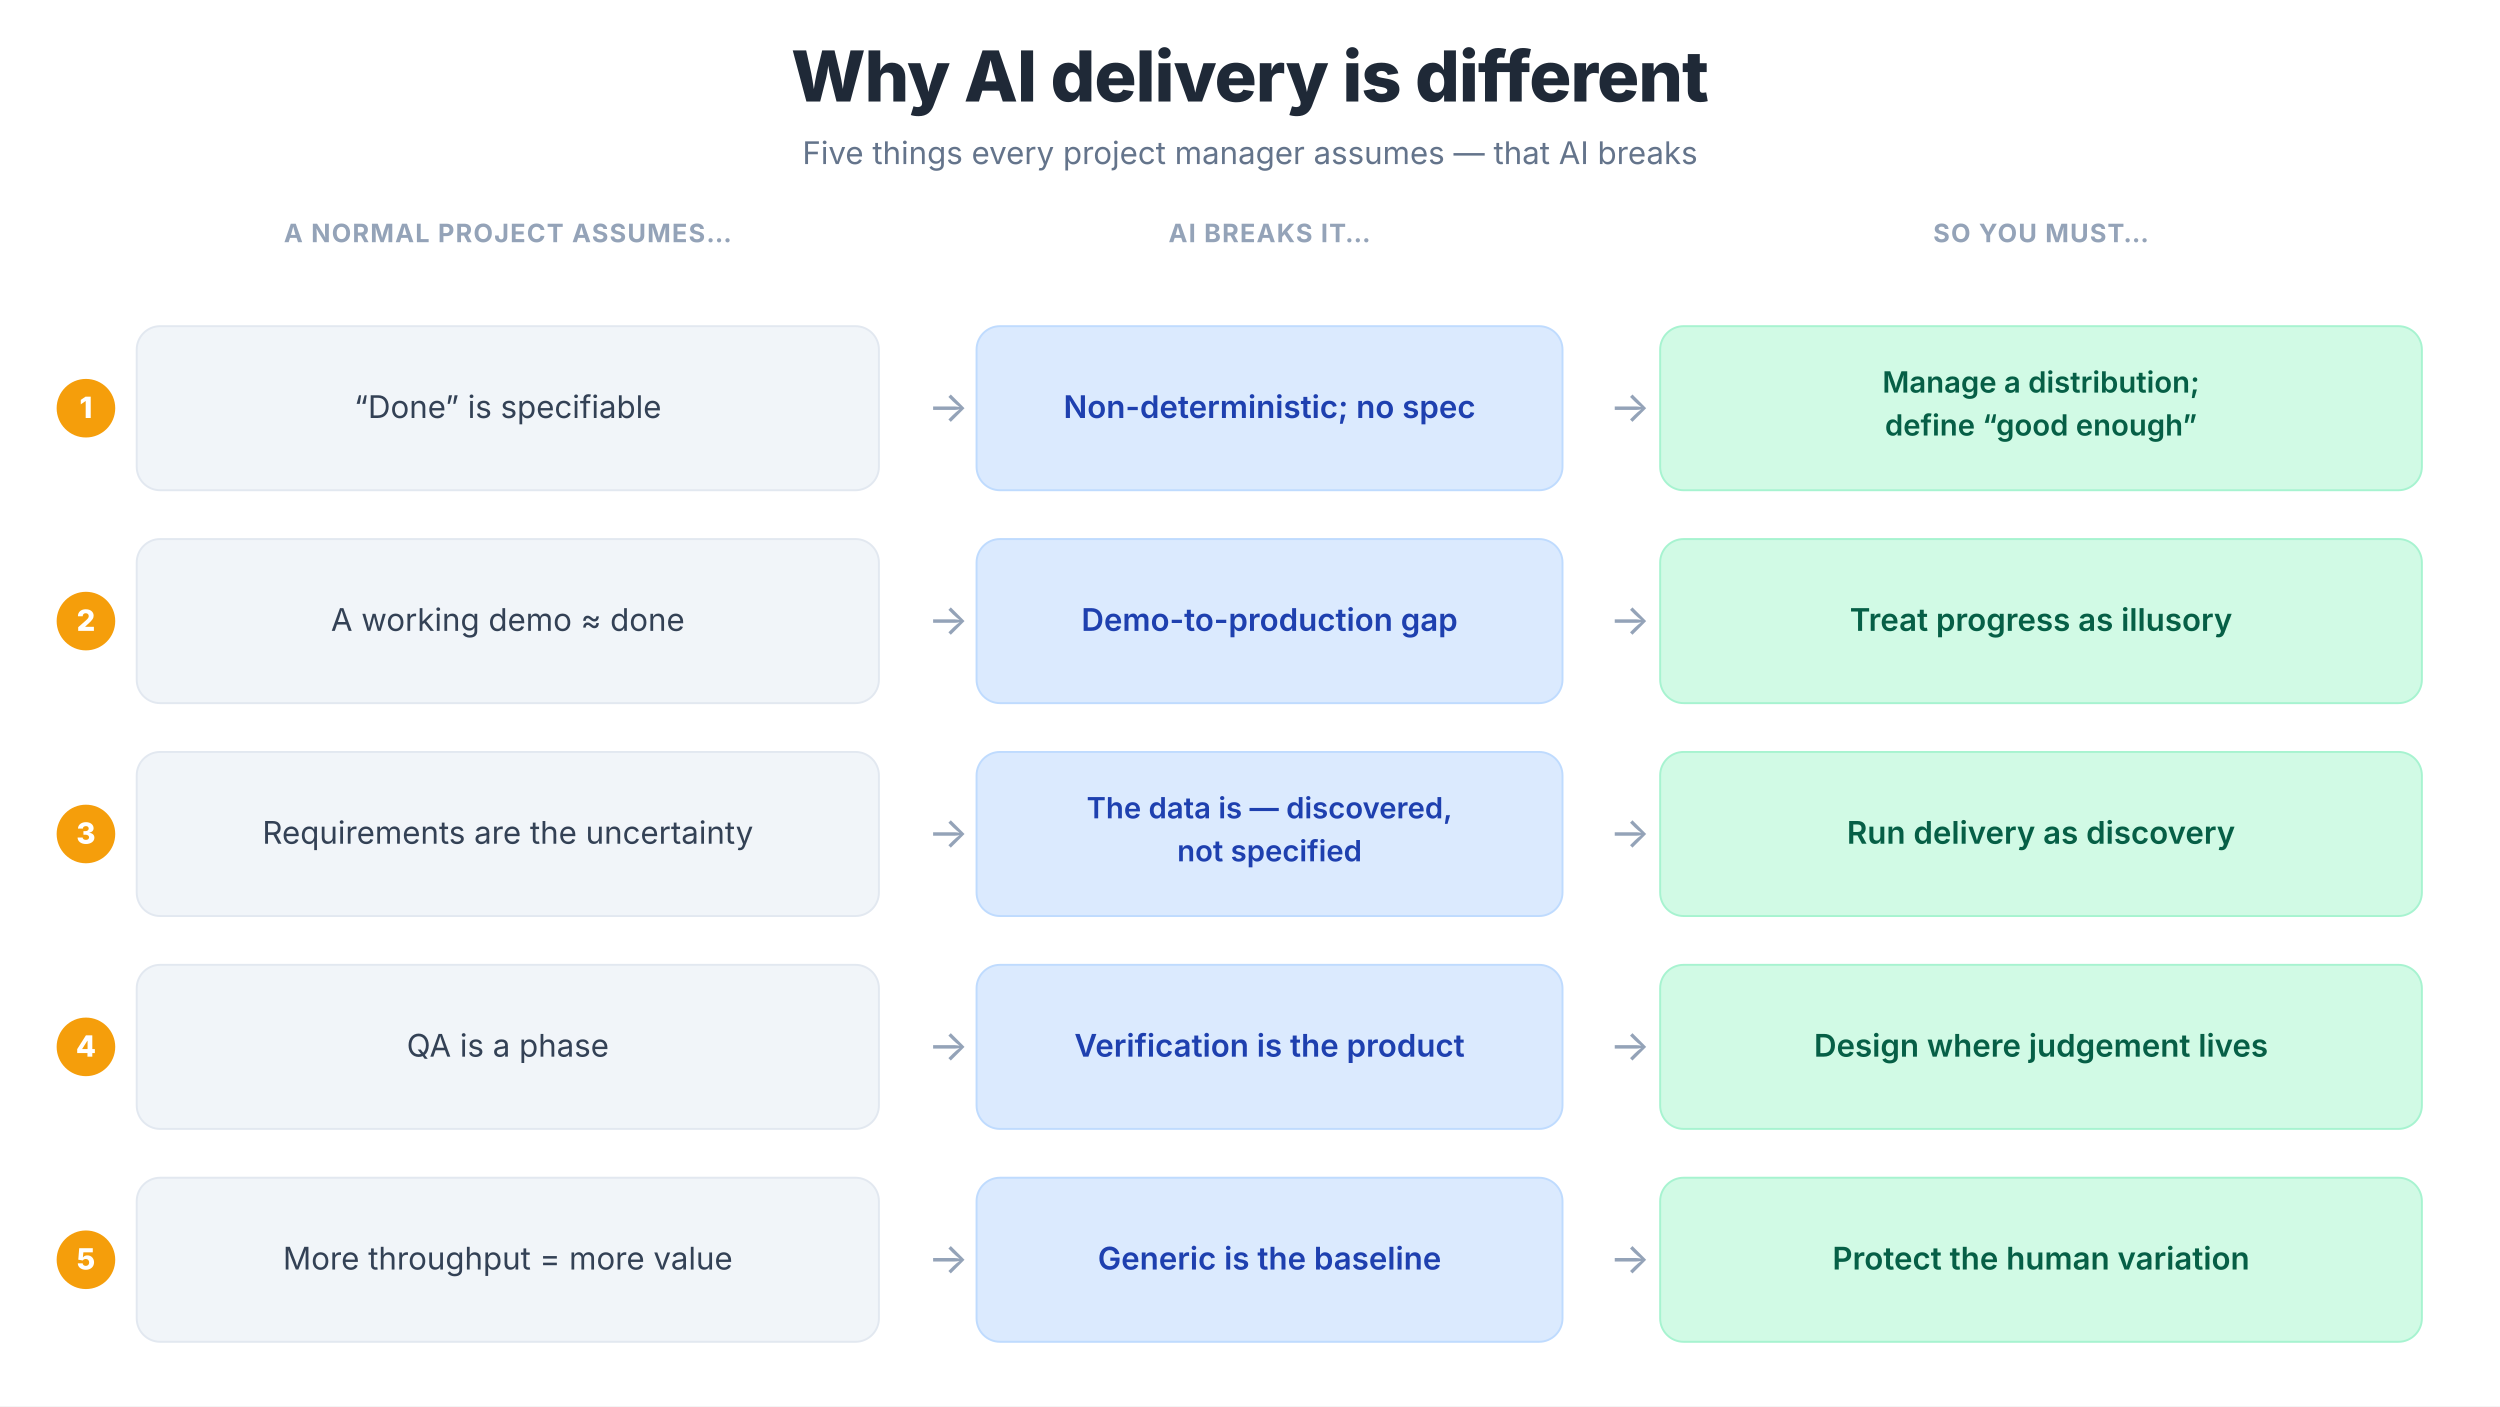
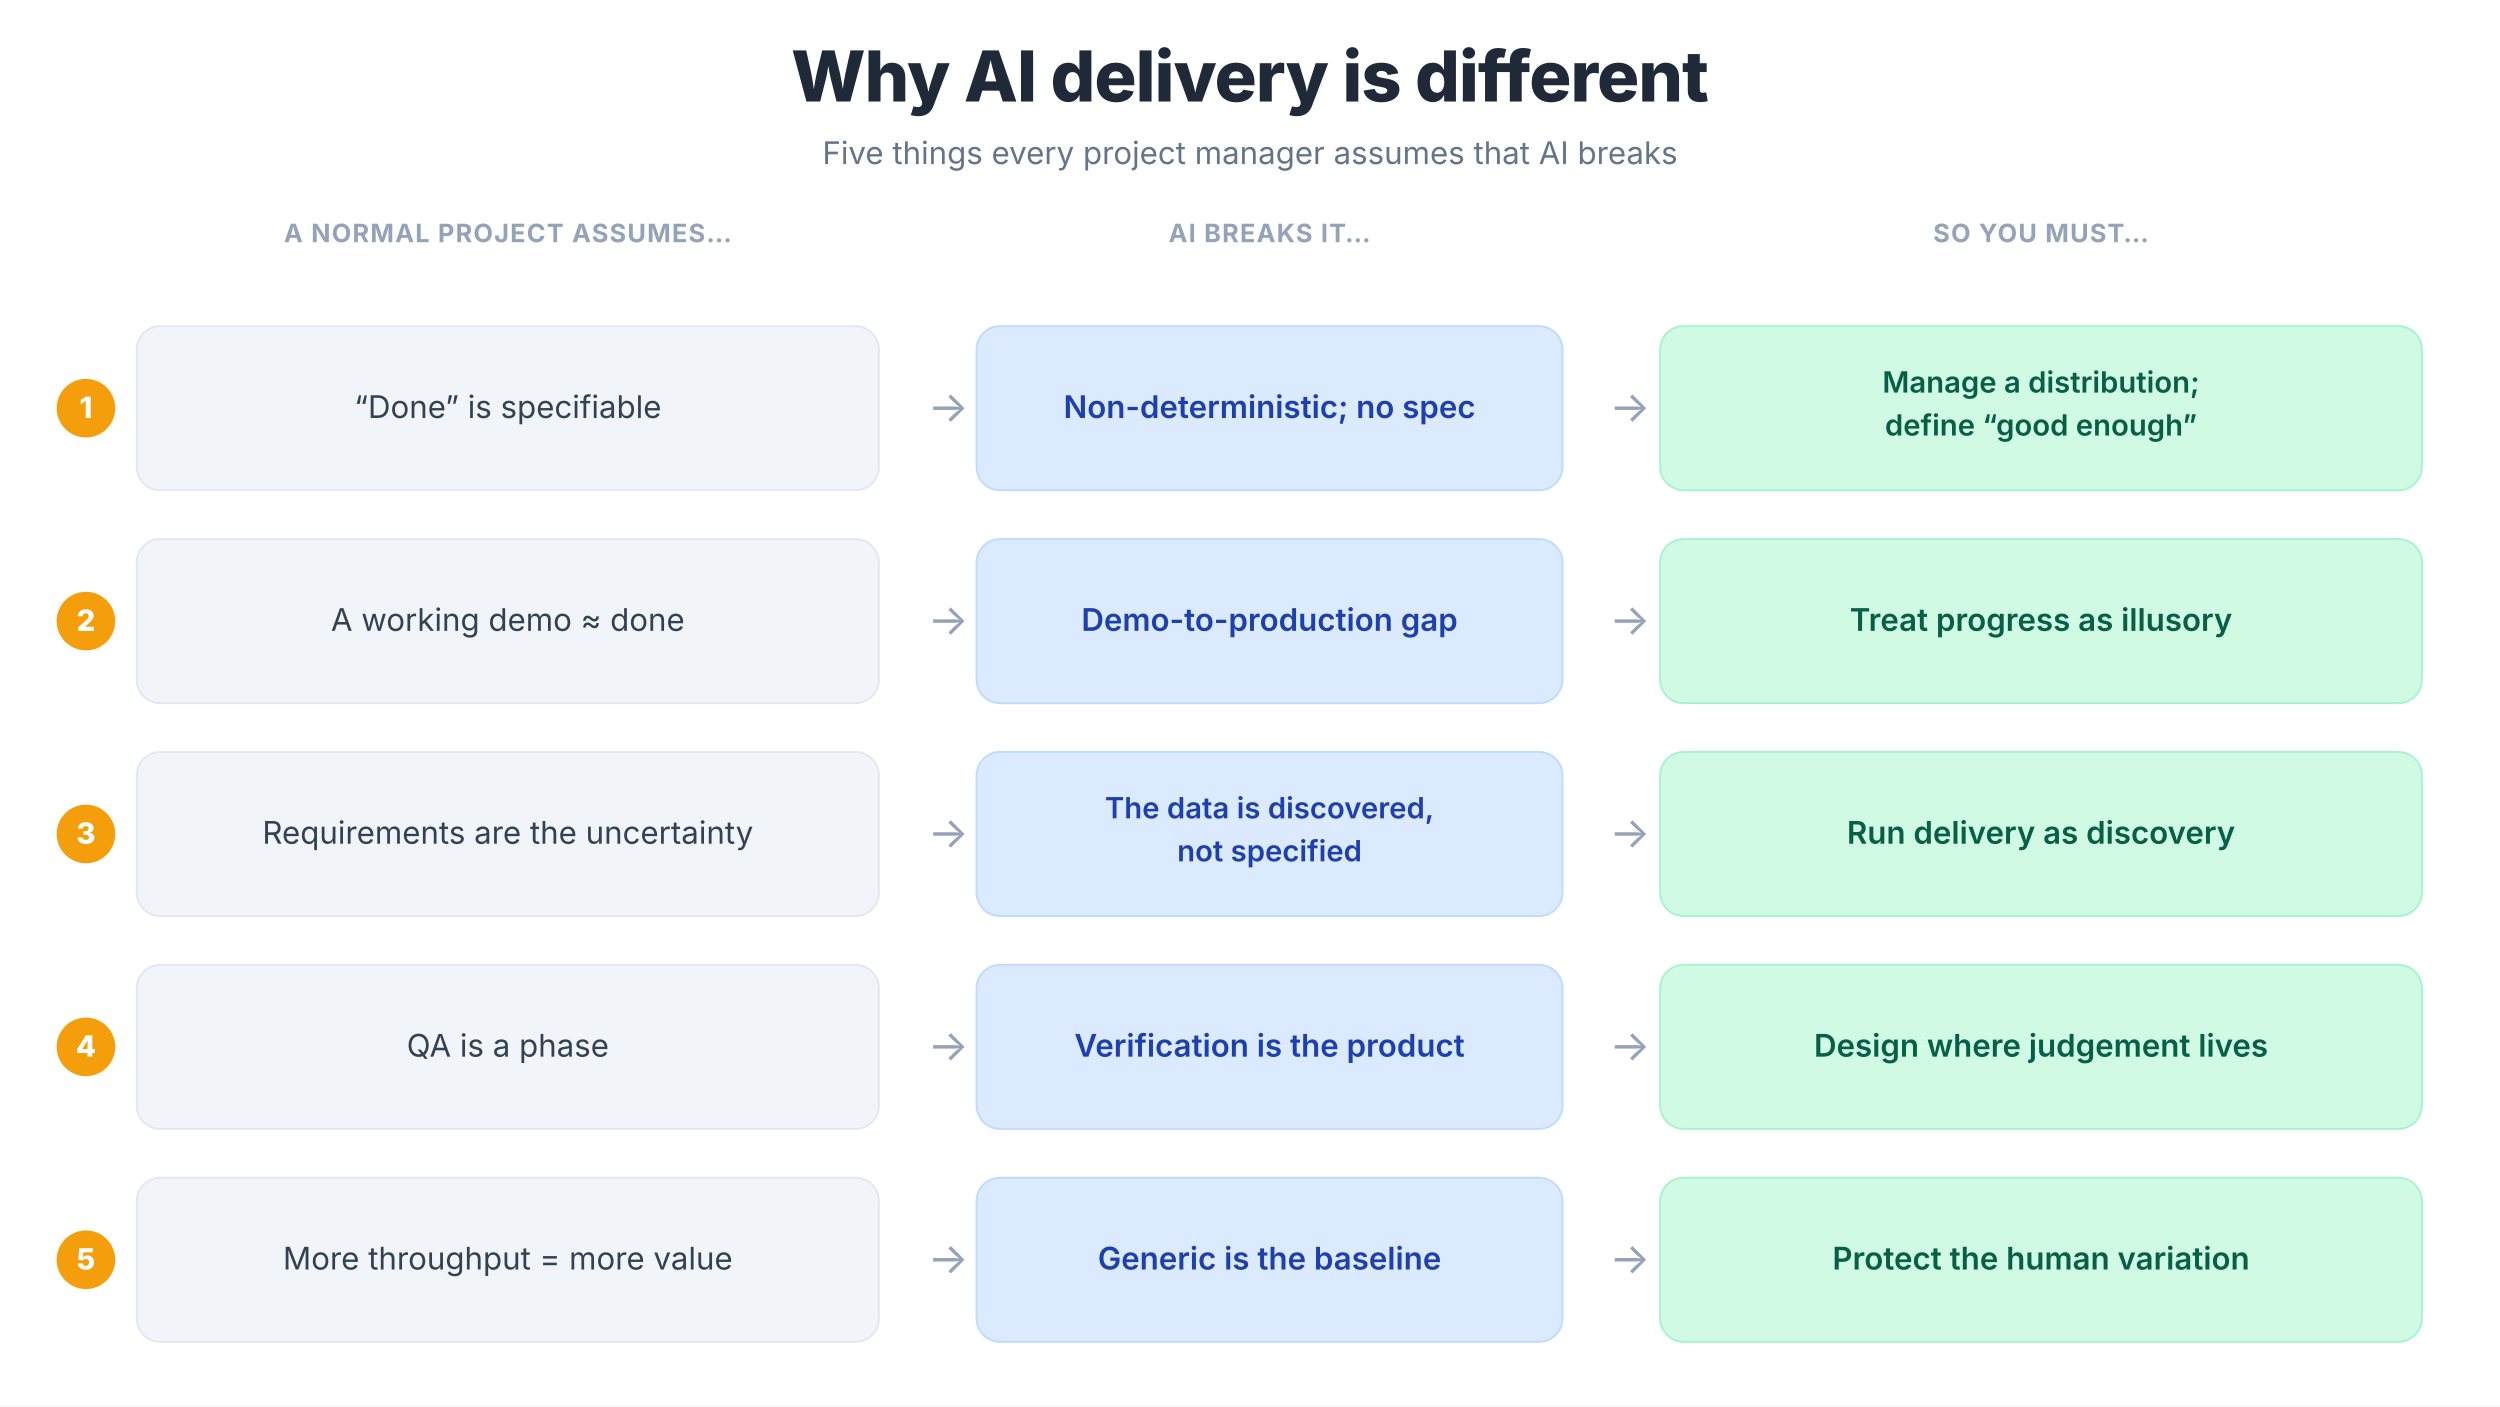
<svg xmlns="http://www.w3.org/2000/svg" width="1280" height="720" viewBox="0 0 1280 720" font-family="Inter, -apple-system, 'Segoe UI', Roboto, sans-serif">
  <rect width="1280" height="720" fill="#ffffff" />
  <text x="640" y="52" text-anchor="middle" font-size="36" font-weight="800" fill="#1f2937" letter-spacing="-0.5">Why AI delivery is different</text>
-   <text x="640" y="84" text-anchor="middle" font-size="16" fill="#64748b">Five things every project manager assumes — that AI breaks</text>
+   <text x="640" y="84" text-anchor="middle" font-size="16" fill="#64748b">Five things every project manager assumes that AI breaks</text>
  <text x="260" y="124" text-anchor="middle" font-size="13" font-weight="700" fill="#94a3b8" letter-spacing="0.6">A NORMAL PROJECT ASSUMES…</text>
  <text x="650" y="124" text-anchor="middle" font-size="13" font-weight="700" fill="#94a3b8" letter-spacing="0.6">AI BREAKS IT…</text>
  <text x="1045" y="124" text-anchor="middle" font-size="13" font-weight="700" fill="#94a3b8" letter-spacing="0.6">SO YOU MUST…</text>
  <g font-size="16">
    <circle cx="44" cy="209" r="15" fill="#f59e0b" />
    <text x="44" y="214" text-anchor="middle" font-size="15" font-weight="800" fill="#fff">1</text>
    <rect x="70" y="167" width="380" height="84" rx="12" fill="#f1f5f9" stroke="#e2e8f0" />
    <text x="260" y="214" text-anchor="middle" fill="#334155">“Done” is specifiable</text>
    <text x="475" y="216" font-size="22" fill="#94a3b8">→</text>
    <rect x="500" y="167" width="300" height="84" rx="12" fill="#dbeafe" stroke="#bfdbfe" />
    <text x="650" y="214" text-anchor="middle" fill="#1e40af" font-weight="600">Non-deterministic; no spec</text>
    <text x="824" y="216" font-size="22" fill="#94a3b8">→</text>
    <rect x="850" y="167" width="390" height="84" rx="12" fill="#d1fae5" stroke="#a7f3d0" />
    <text x="1045" y="201" text-anchor="middle" fill="#065f46" font-weight="600" font-size="15">Manage a distribution;</text>
    <text x="1045" y="223" text-anchor="middle" fill="#065f46" font-weight="600" font-size="15">define “good enough”</text>
    <circle cx="44" cy="318" r="15" fill="#f59e0b" />
    <text x="44" y="323" text-anchor="middle" font-size="15" font-weight="800" fill="#fff">2</text>
    <rect x="70" y="276" width="380" height="84" rx="12" fill="#f1f5f9" stroke="#e2e8f0" />
    <text x="260" y="323" text-anchor="middle" fill="#334155">A working demo ≈ done</text>
    <text x="475" y="325" font-size="22" fill="#94a3b8">→</text>
    <rect x="500" y="276" width="300" height="84" rx="12" fill="#dbeafe" stroke="#bfdbfe" />
    <text x="650" y="323" text-anchor="middle" fill="#1e40af" font-weight="600">Demo-to-production gap</text>
    <text x="824" y="325" font-size="22" fill="#94a3b8">→</text>
    <rect x="850" y="276" width="390" height="84" rx="12" fill="#d1fae5" stroke="#a7f3d0" />
    <text x="1045" y="323" text-anchor="middle" fill="#065f46" font-weight="600">Treat progress as illusory</text>
    <circle cx="44" cy="427" r="15" fill="#f59e0b" />
    <text x="44" y="432" text-anchor="middle" font-size="15" font-weight="800" fill="#fff">3</text>
    <rect x="70" y="385" width="380" height="84" rx="12" fill="#f1f5f9" stroke="#e2e8f0" />
    <text x="260" y="432" text-anchor="middle" fill="#334155">Requirements are the uncertainty</text>
    <text x="475" y="434" font-size="22" fill="#94a3b8">→</text>
    <rect x="500" y="385" width="300" height="84" rx="12" fill="#dbeafe" stroke="#bfdbfe" />
-     <text x="650" y="419" text-anchor="middle" fill="#1e40af" font-weight="600" font-size="15">The data is — discovered,</text>
+     <text x="650" y="419" text-anchor="middle" fill="#1e40af" font-weight="600" font-size="15">The data is discovered,</text>
    <text x="650" y="441" text-anchor="middle" fill="#1e40af" font-weight="600" font-size="15">not specified</text>
    <text x="824" y="434" font-size="22" fill="#94a3b8">→</text>
    <rect x="850" y="385" width="390" height="84" rx="12" fill="#d1fae5" stroke="#a7f3d0" />
    <text x="1045" y="432" text-anchor="middle" fill="#065f46" font-weight="600">Run delivery as discovery</text>
    <circle cx="44" cy="536" r="15" fill="#f59e0b" />
    <text x="44" y="541" text-anchor="middle" font-size="15" font-weight="800" fill="#fff">4</text>
    <rect x="70" y="494" width="380" height="84" rx="12" fill="#f1f5f9" stroke="#e2e8f0" />
    <text x="260" y="541" text-anchor="middle" fill="#334155">QA is a phase</text>
    <text x="475" y="543" font-size="22" fill="#94a3b8">→</text>
    <rect x="500" y="494" width="300" height="84" rx="12" fill="#dbeafe" stroke="#bfdbfe" />
    <text x="650" y="541" text-anchor="middle" fill="#1e40af" font-weight="600">Verification is the product</text>
    <text x="824" y="543" font-size="22" fill="#94a3b8">→</text>
    <rect x="850" y="494" width="390" height="84" rx="12" fill="#d1fae5" stroke="#a7f3d0" />
    <text x="1045" y="541" text-anchor="middle" fill="#065f46" font-weight="600">Design where judgement lives</text>
    <circle cx="44" cy="645" r="15" fill="#f59e0b" />
    <text x="44" y="650" text-anchor="middle" font-size="15" font-weight="800" fill="#fff">5</text>
    <rect x="70" y="603" width="380" height="84" rx="12" fill="#f1f5f9" stroke="#e2e8f0" />
    <text x="260" y="650" text-anchor="middle" fill="#334155">More throughput = more value</text>
    <text x="475" y="652" font-size="22" fill="#94a3b8">→</text>
    <rect x="500" y="603" width="300" height="84" rx="12" fill="#dbeafe" stroke="#bfdbfe" />
    <text x="650" y="650" text-anchor="middle" fill="#1e40af" font-weight="600">Generic is the baseline</text>
    <text x="824" y="652" font-size="22" fill="#94a3b8">→</text>
    <rect x="850" y="603" width="390" height="84" rx="12" fill="#d1fae5" stroke="#a7f3d0" />
    <text x="1045" y="650" text-anchor="middle" fill="#065f46" font-weight="600">Protect the human variation</text>
  </g>
</svg>
